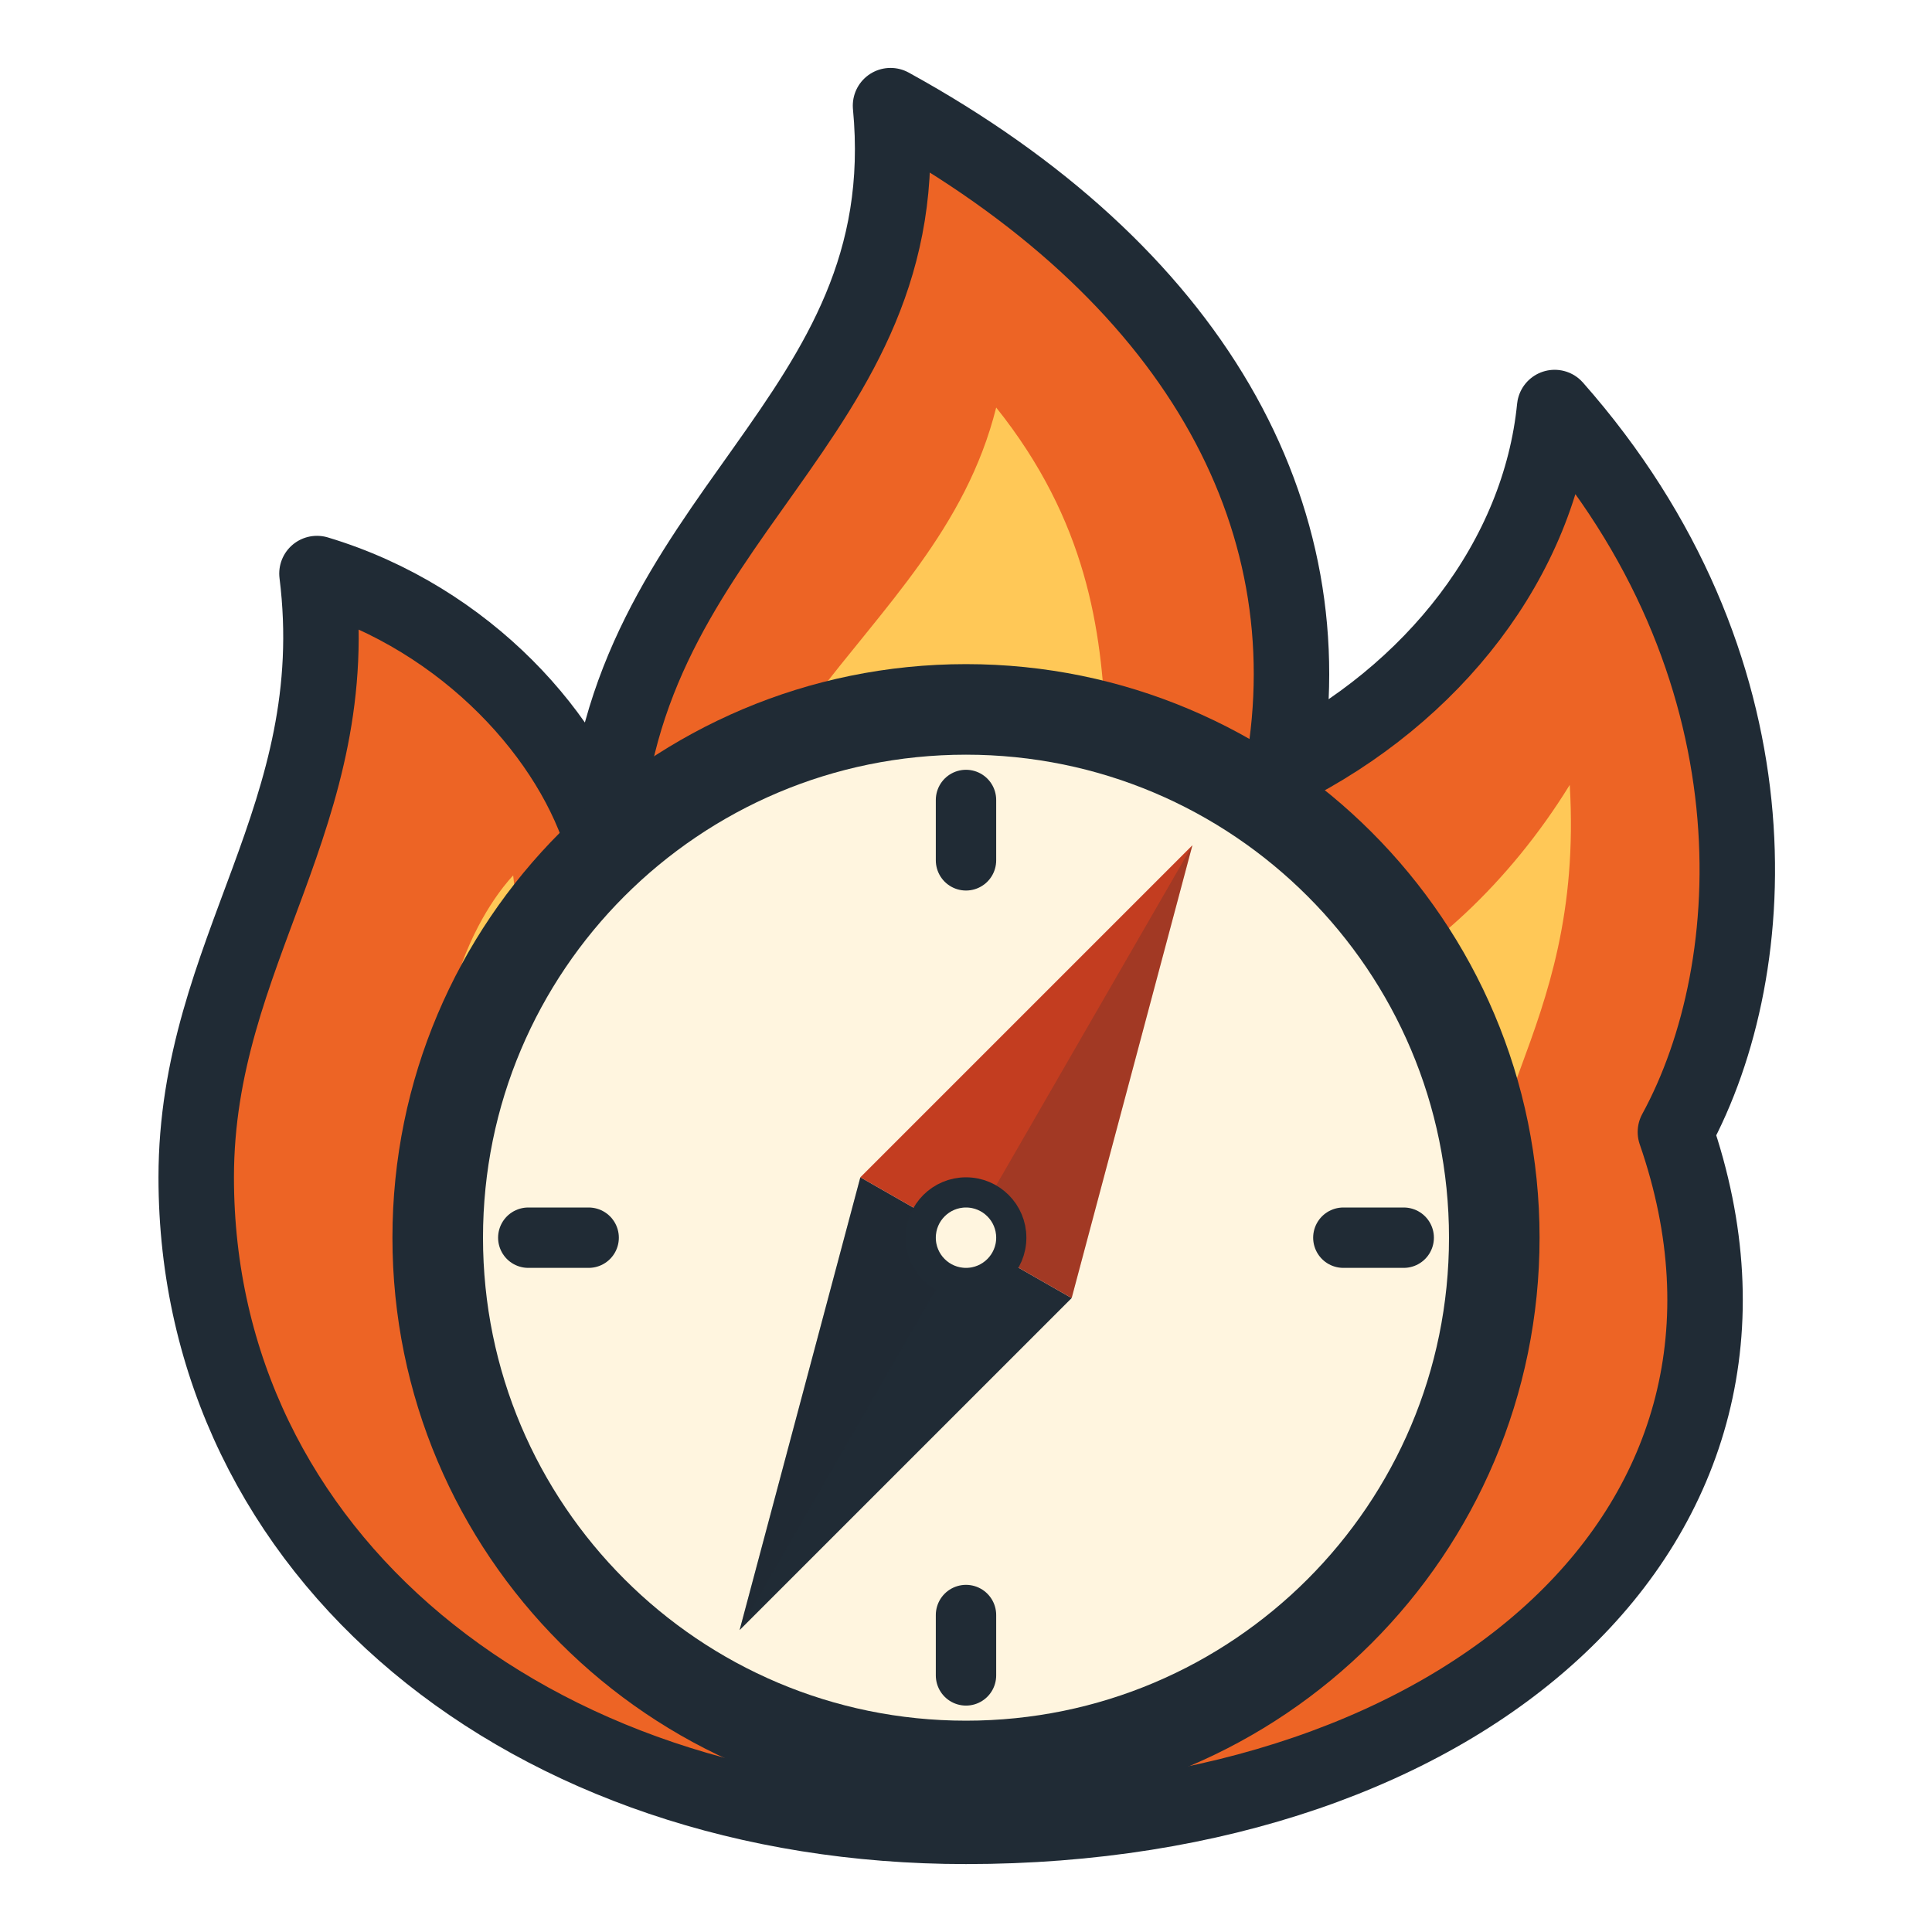
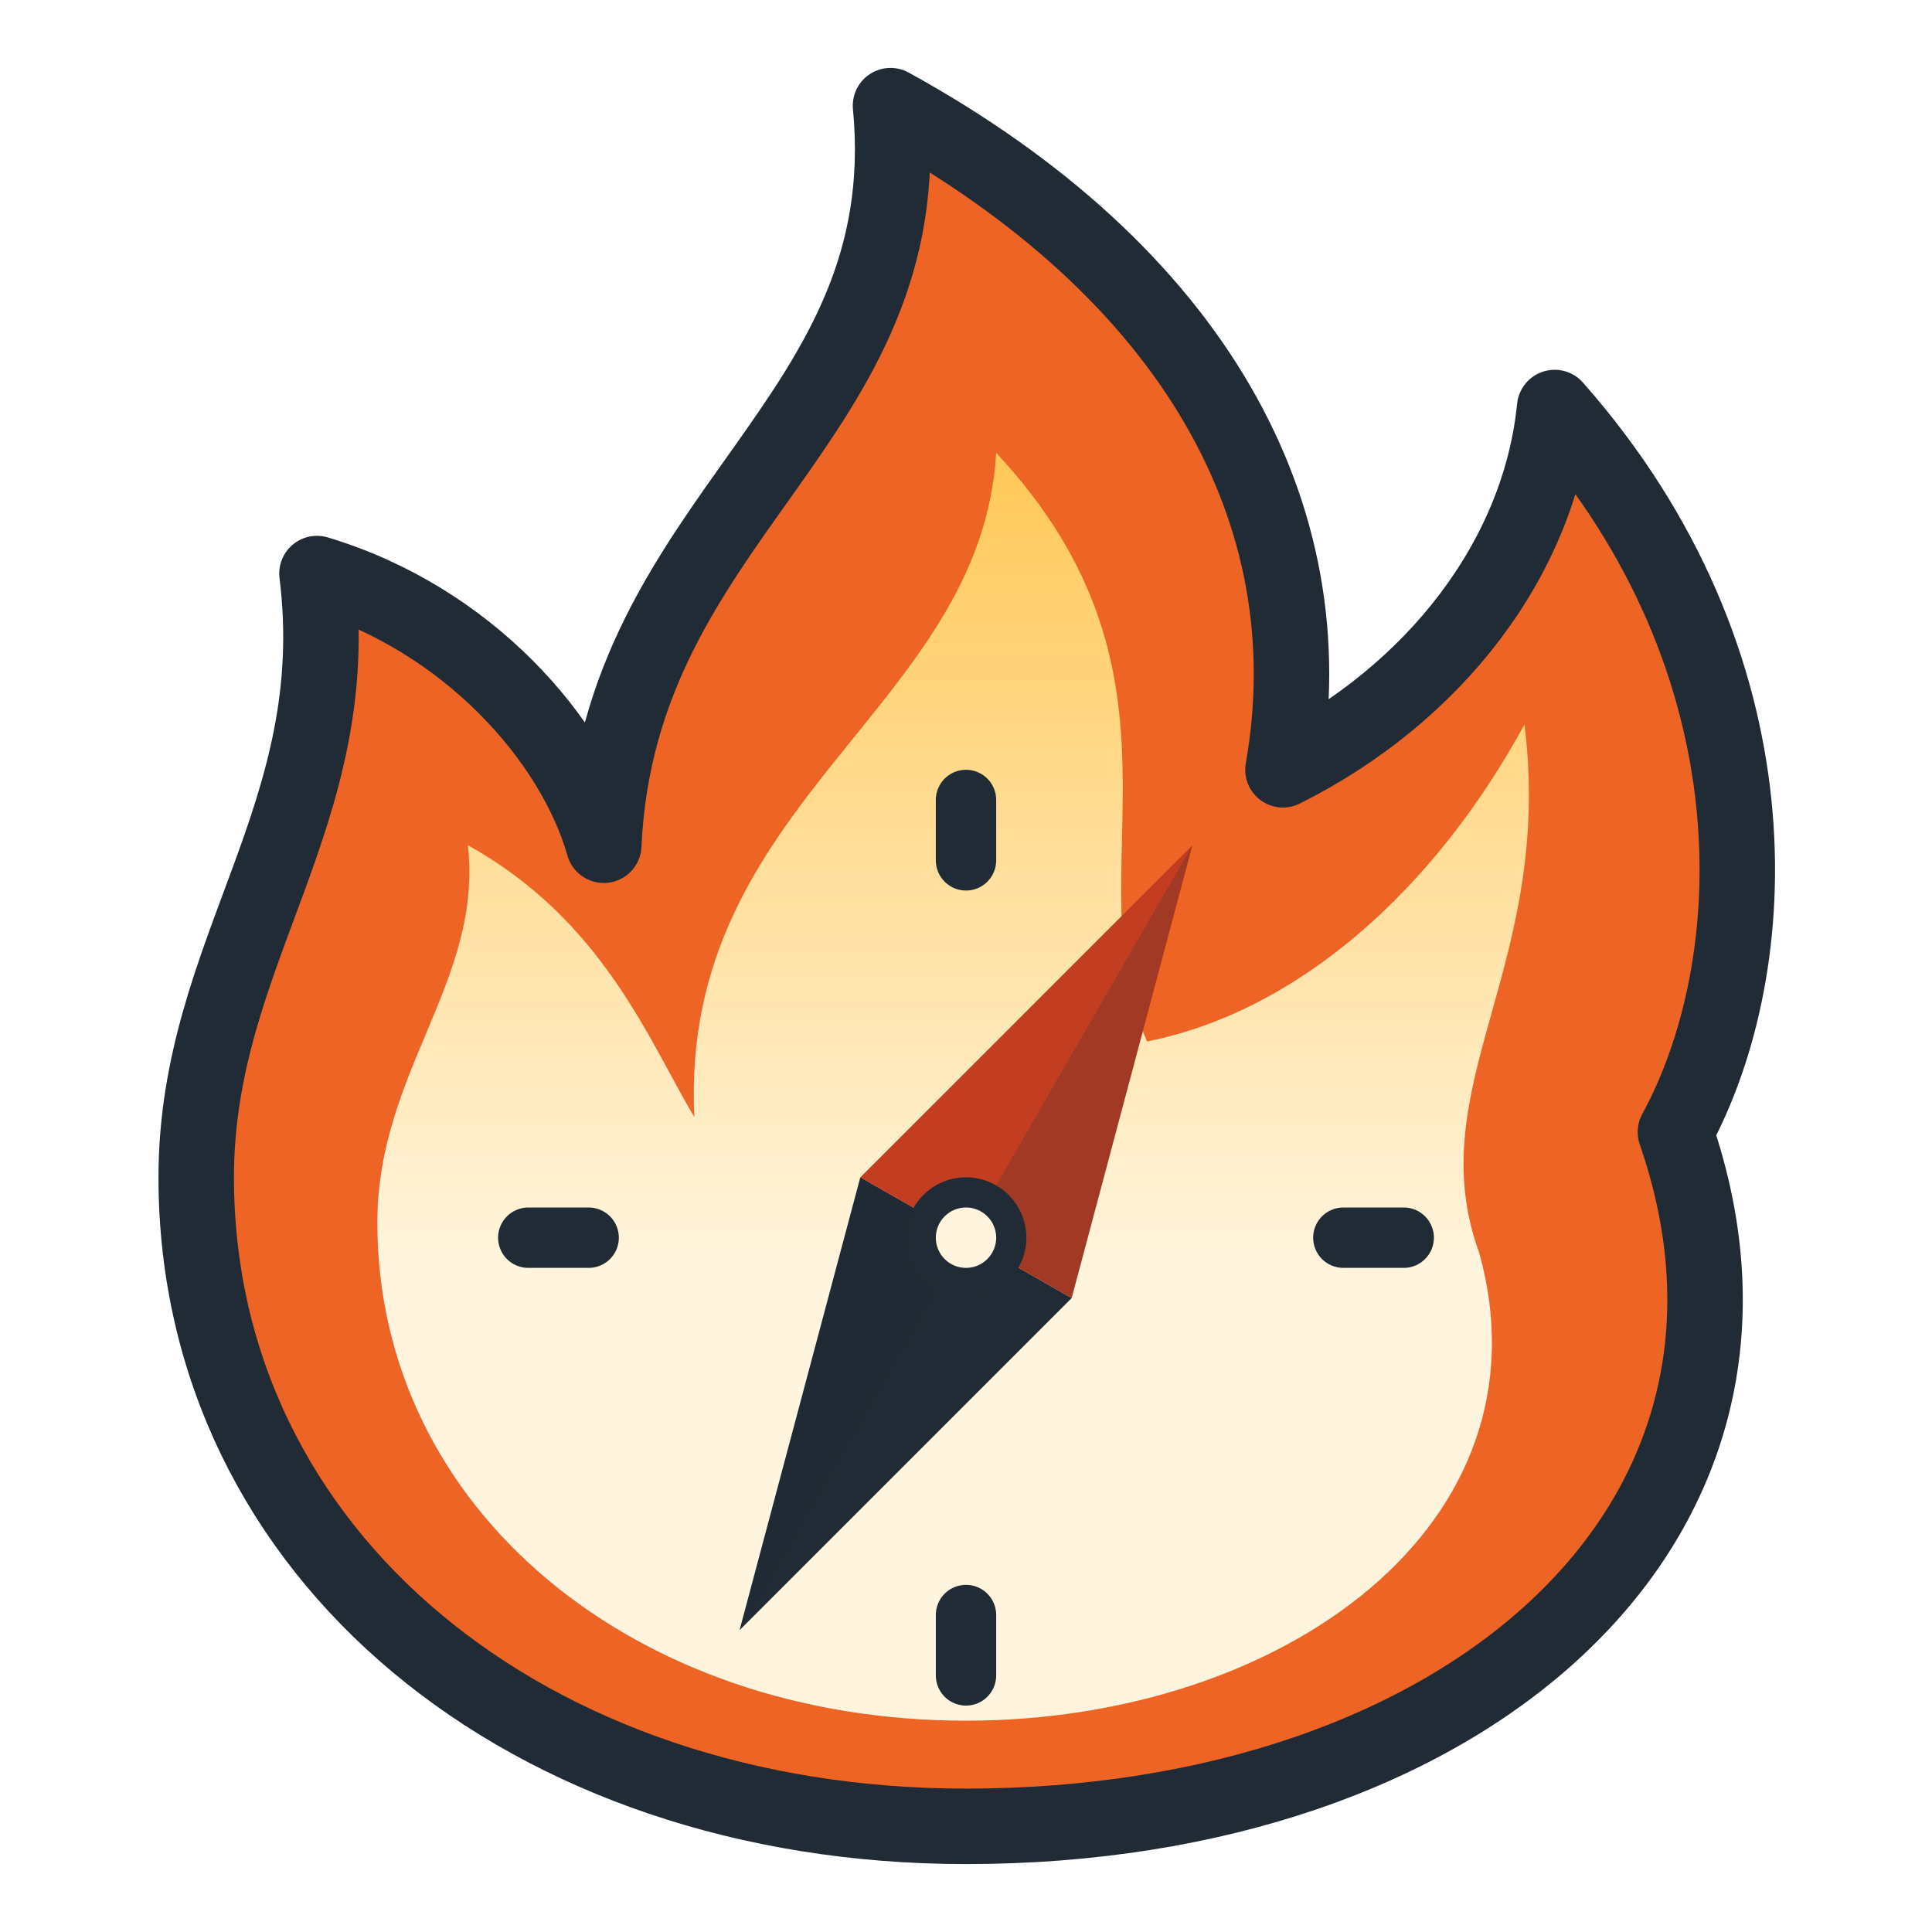
<svg xmlns="http://www.w3.org/2000/svg" width="128" height="128" viewBox="0 0 128 128" role="img" aria-labelledby="title desc">
+   <defs>
+     <linearGradient id="fire-face" x1="0" y1="30" x2="0" y2="114" gradientUnits="userSpaceOnUse">
+       <stop stop-color="#ffc857" />
+       <stop offset=".65" stop-color="#fff5df" />
+     </linearGradient>
+   </defs>
  <path fill="#ed6425" stroke="#202b35" stroke-width="5" stroke-linejoin="round" d="M64 121C35 121 13 103 13 78C13 63 23 54 21 38C31 41 38 49 40 56C41 34 61 28 59 7C79 18 88 34 85 51C95 46 102 37 103 27C118 44 117 64 111 75C120 101 97 121 64 121Z" />
-   <path fill="#ffc857" d="M30 78C27 65 34 58 34 58C35 68 42 71 47 71C44 48 62 43 66 27C78 42 70 56 76 65C82 72 96 65 104 52C105 69 96 74 99 85L64 110Z" />
-   <circle cx="64" cy="82" r="35" fill="#fff5df" stroke="#202b35" stroke-width="6" />
+   <path fill="url(#fire-face)" d="M64 114C42 114 25 100 25 81C25 71 32 65 31 56C40 61 43 69 46 74C45 53 65 47 66 30C80 45 71 58 76 69C86 67 95 59 101 48C103 64 94 72 98 83C103 101 85 114 64 114Z" />
  <path fill="none" stroke="#202b35" stroke-width="4" stroke-linecap="round" d="M64 53V57M89 82H93M64 107V111M35 82H39" />
  <path fill="#202b35" d="M49 108L57 78L71 86Z" />
  <path fill="#c33d20" d="M79 56L71 86L57 78Z" />
  <path fill="#202b35" fill-opacity=".2" d="M79 56L64 82L71 86ZM49 108L64 82L57 78Z" />
  <circle cx="64" cy="82" r="3" fill="#fff5df" stroke="#202b35" stroke-width="2" />
</svg>
